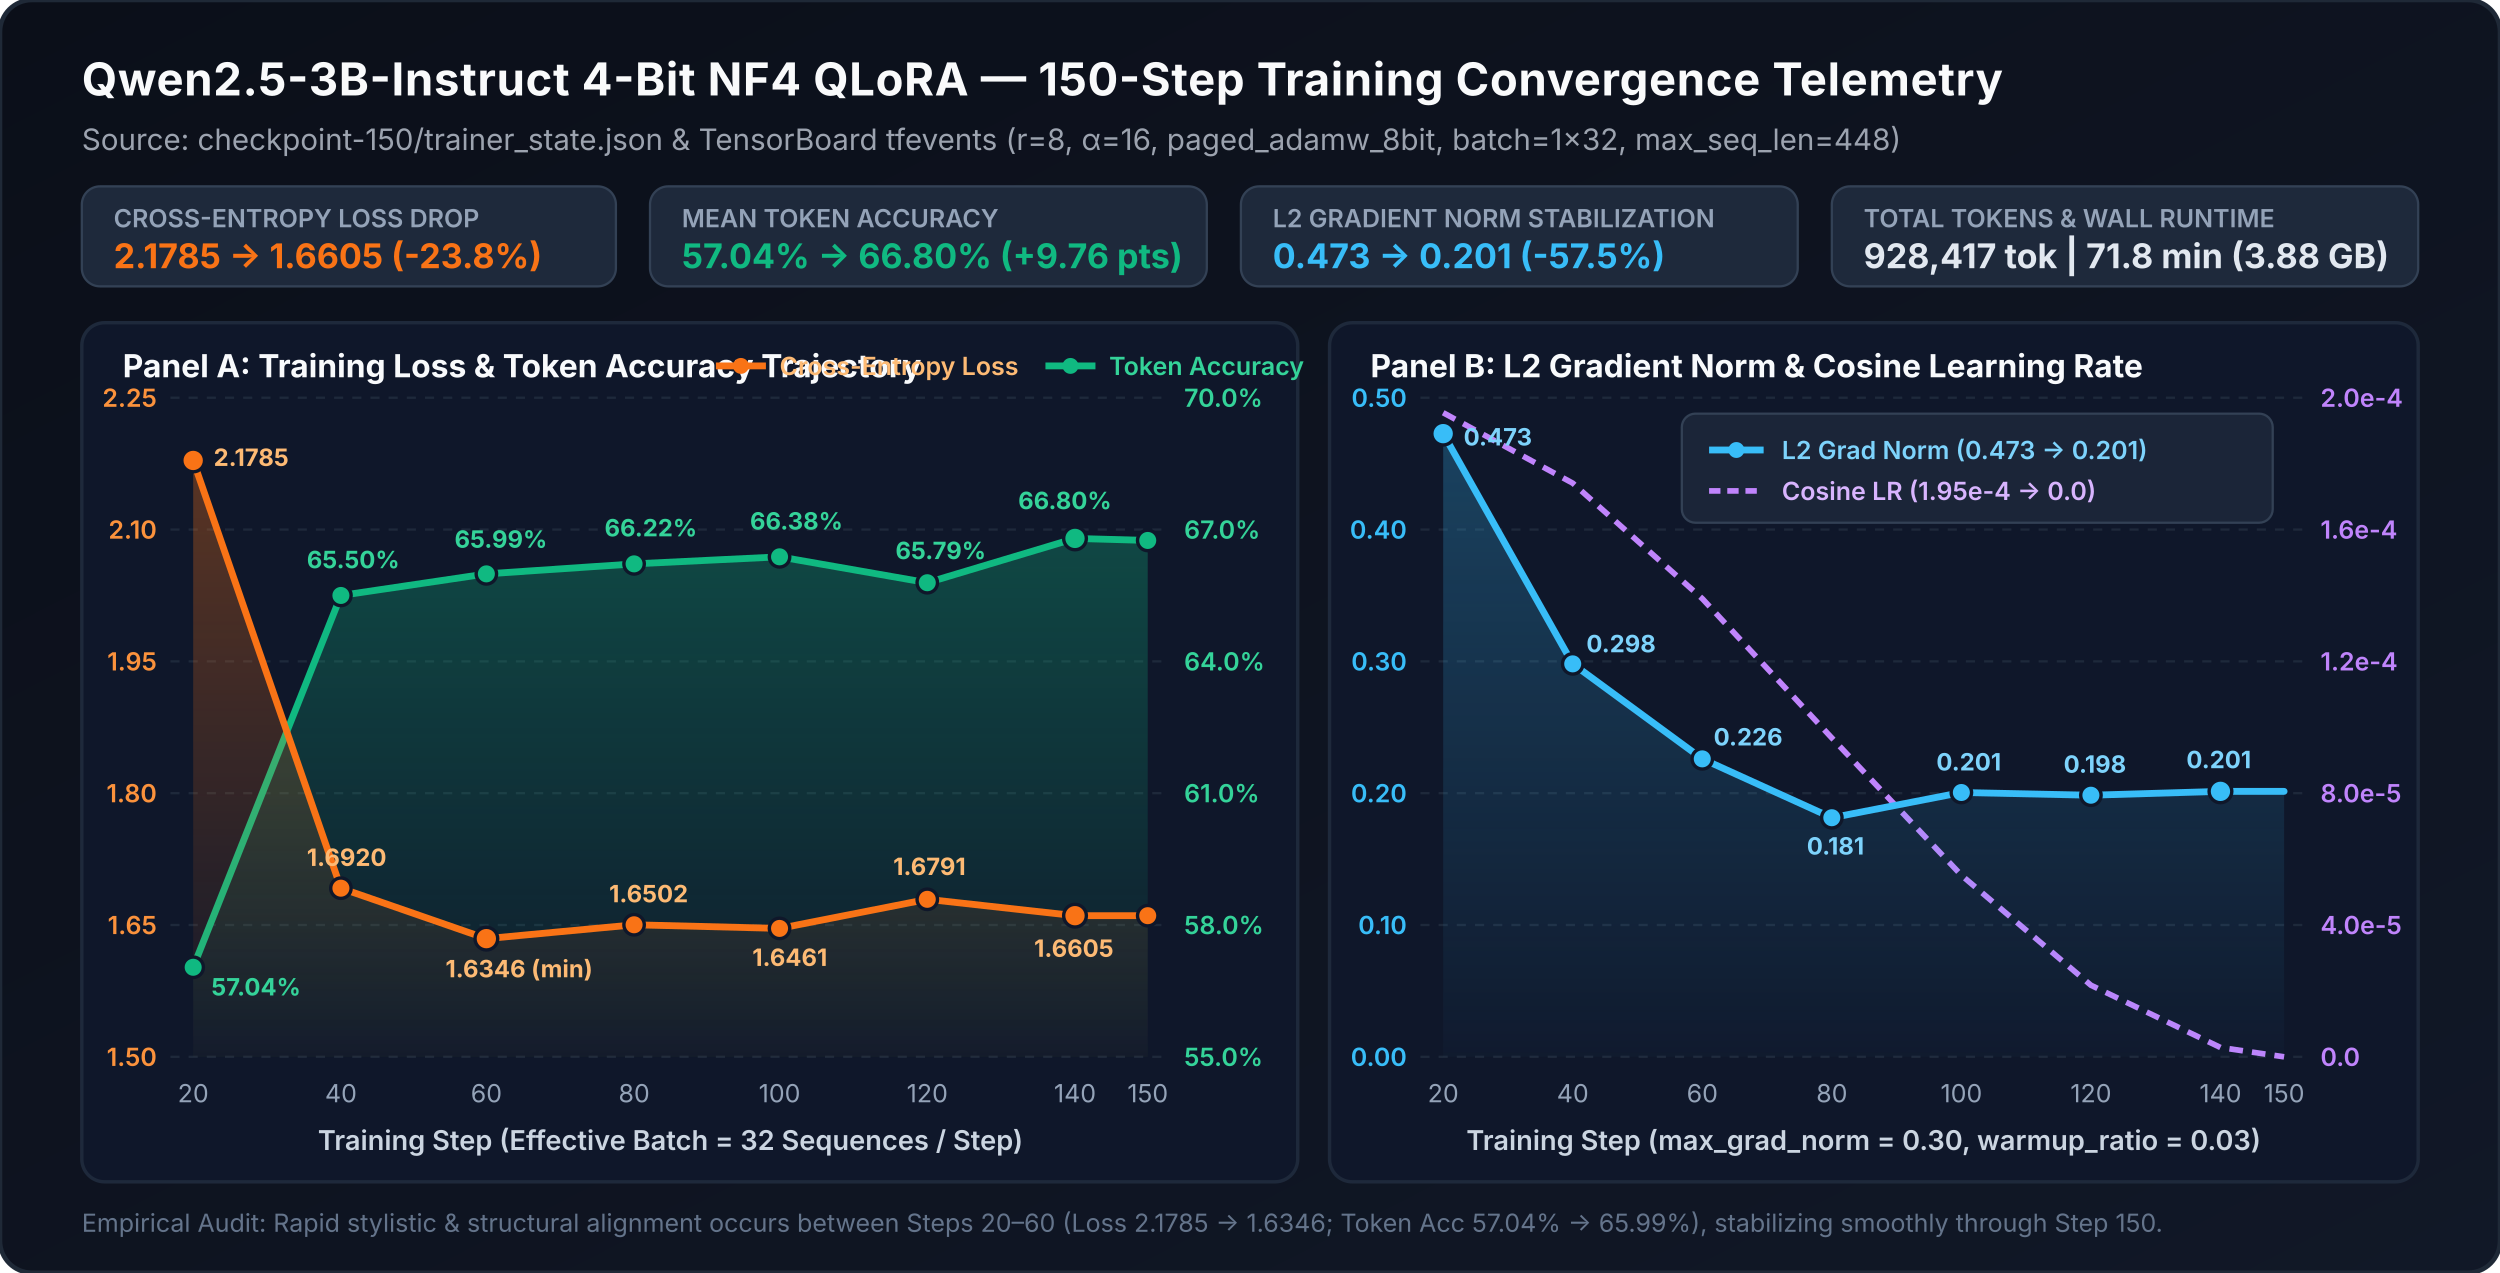
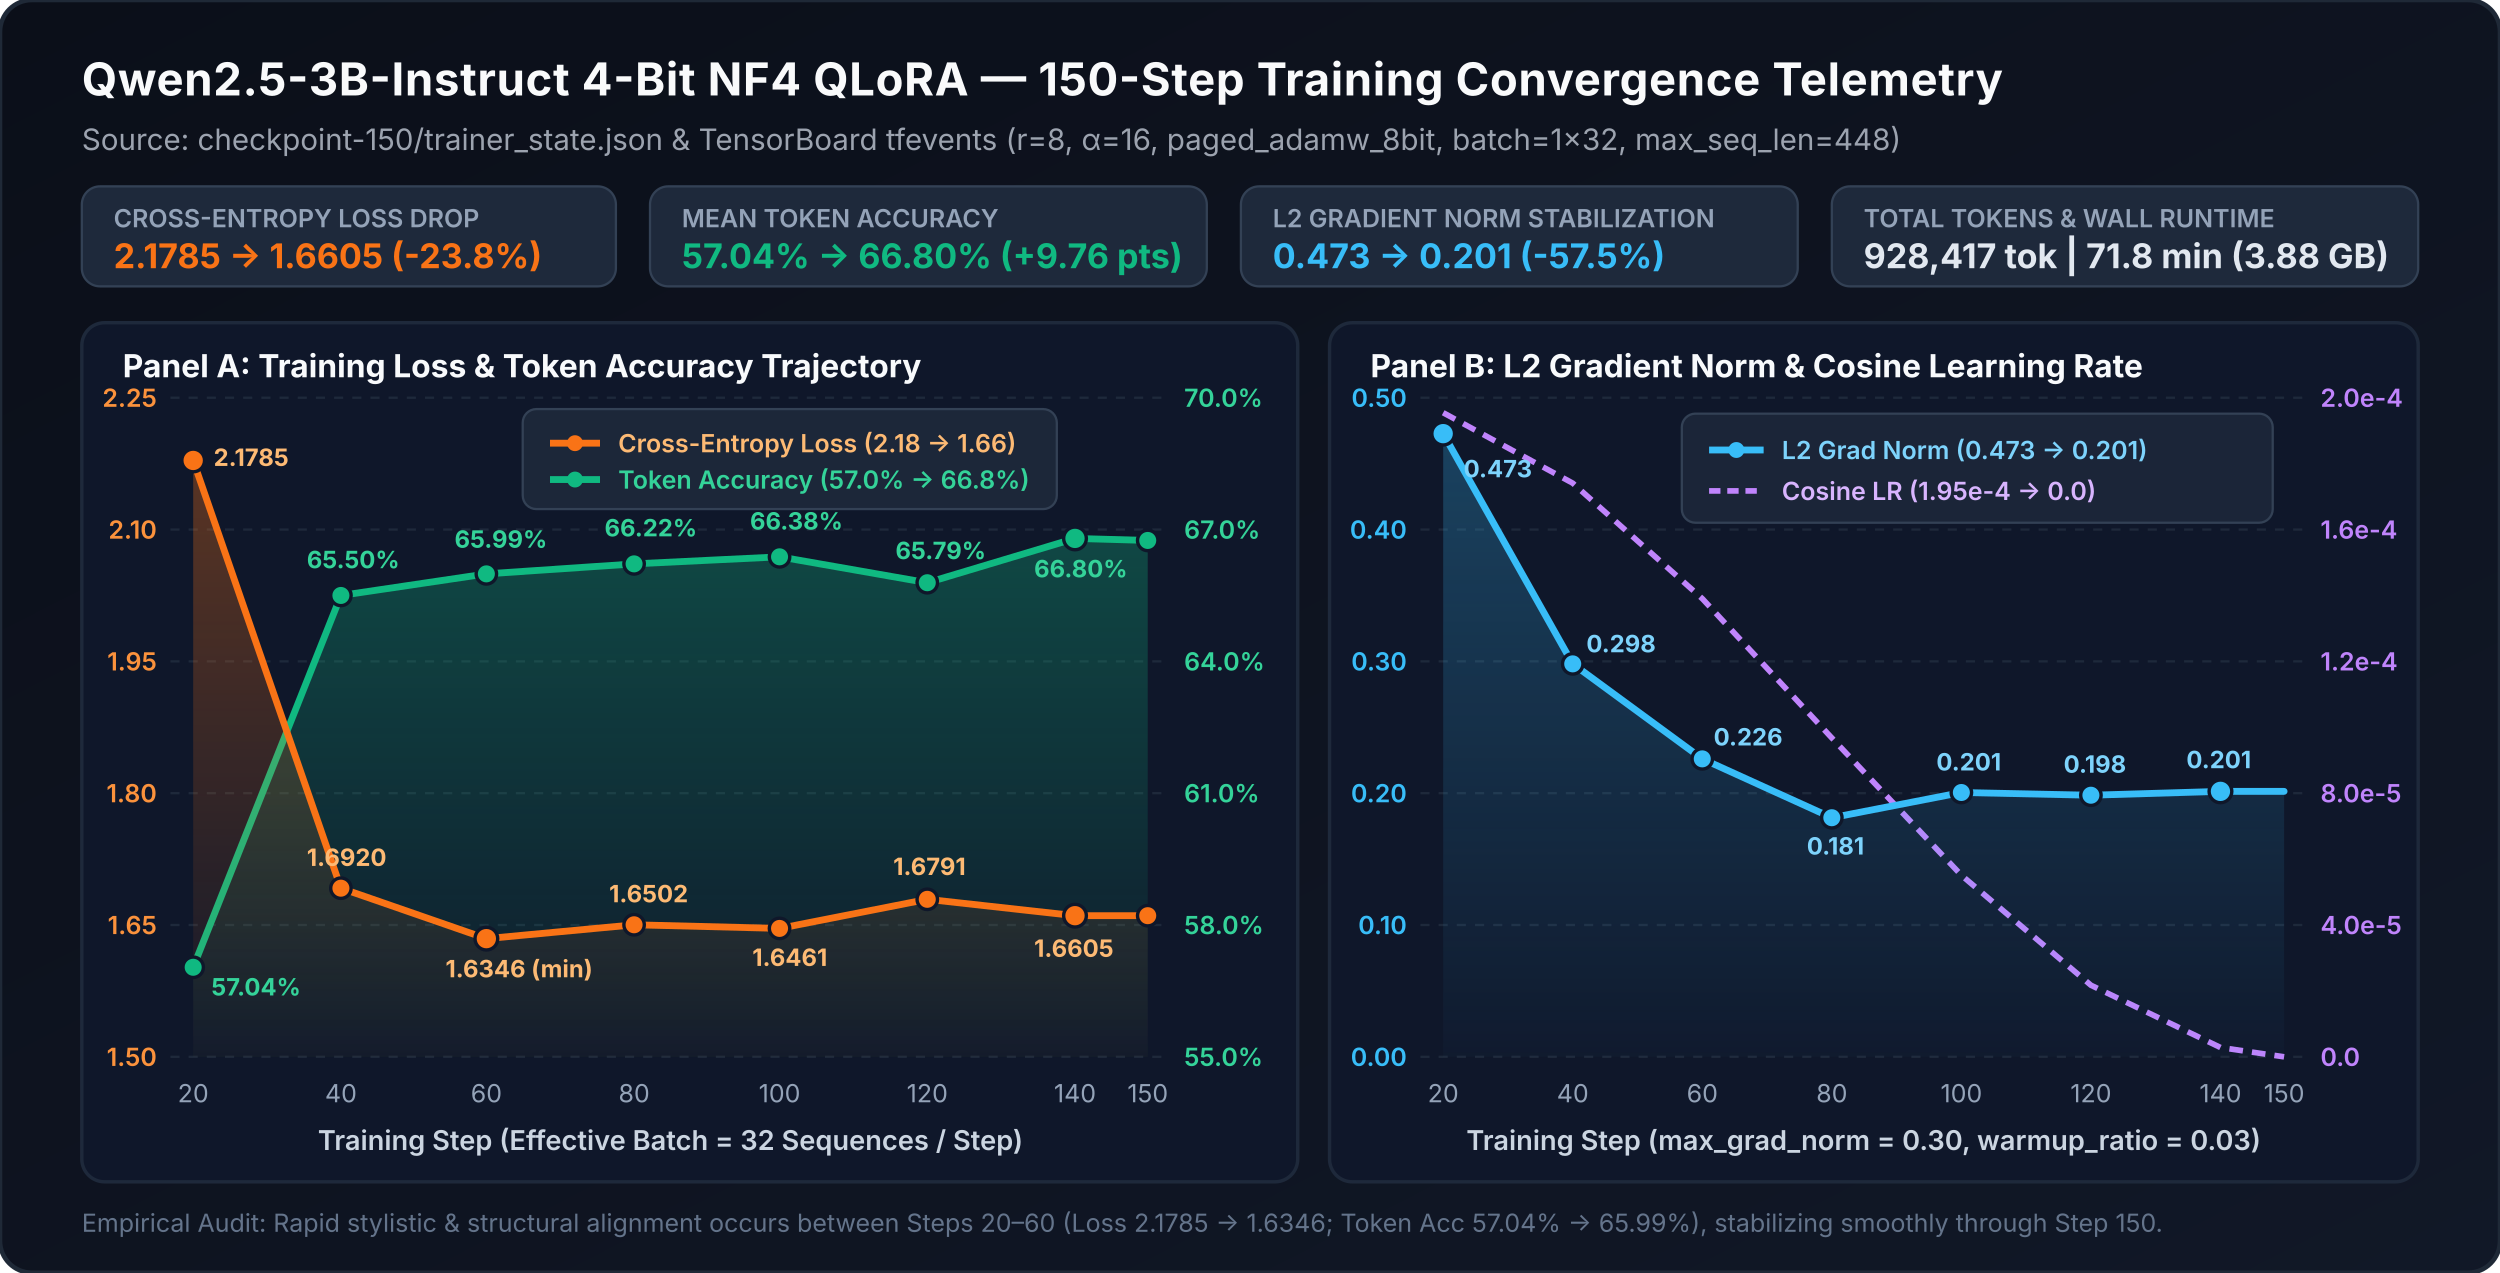
<svg xmlns="http://www.w3.org/2000/svg" viewBox="0 0 1100 560" width="100%" height="100%" font-family="Inter, -apple-system, BlinkMacSystemFont, 'Segoe UI', Roboto, monospace">
  <defs>
    <linearGradient id="bgGrad" x1="0" y1="0" x2="1" y2="1">
      <stop offset="0%" stop-color="#0b0f19" />
      <stop offset="100%" stop-color="#111827" />
    </linearGradient>
    <linearGradient id="lossArea" x1="0" y1="0" x2="0" y2="1">
      <stop offset="0%" stop-color="#f97316" stop-opacity="0.32" />
      <stop offset="100%" stop-color="#f97316" stop-opacity="0.02" />
    </linearGradient>
    <linearGradient id="accArea" x1="0" y1="0" x2="0" y2="1">
      <stop offset="0%" stop-color="#10b981" stop-opacity="0.30" />
      <stop offset="100%" stop-color="#10b981" stop-opacity="0.02" />
    </linearGradient>
    <linearGradient id="gradArea" x1="0" y1="0" x2="0" y2="1">
      <stop offset="0%" stop-color="#38bdf8" stop-opacity="0.26" />
      <stop offset="100%" stop-color="#38bdf8" stop-opacity="0.02" />
    </linearGradient>
  </defs>
  <rect width="1100" height="560" rx="14" fill="url(#bgGrad)" stroke="#1f2937" stroke-width="2" />
  <text x="36" y="42" fill="#f9fafb" font-size="20" font-weight="700" letter-spacing="0.3">Qwen2.5-3B-Instruct 4-Bit NF4 QLoRA — 150-Step Training Convergence Telemetry</text>
  <text x="36" y="66" fill="#9ca3af" font-size="13">Source: checkpoint-150/trainer_state.json &amp; TensorBoard tfevents (r=8, α=16, paged_adamw_8bit, batch=1×32, max_seq_len=448)</text>
  <g transform="translate(36, 82)">
    <rect x="0" y="0" width="235" height="44" rx="8" fill="#1e293b" stroke="#334155" stroke-width="1" />
    <text x="14" y="18" fill="#94a3b8" font-size="11" font-weight="600">CROSS-ENTROPY LOSS DROP</text>
    <text x="14" y="36" fill="#f97316" font-size="15" font-weight="700">2.1785 → 1.6605 (-23.8%)</text>
    <rect x="250" y="0" width="245" height="44" rx="8" fill="#1e293b" stroke="#334155" stroke-width="1" />
    <text x="264" y="18" fill="#94a3b8" font-size="11" font-weight="600">MEAN TOKEN ACCURACY</text>
    <text x="264" y="36" fill="#10b981" font-size="15" font-weight="700">57.04% → 66.80% (+9.76 pts)</text>
    <rect x="510" y="0" width="245" height="44" rx="8" fill="#1e293b" stroke="#334155" stroke-width="1" />
    <text x="524" y="18" fill="#94a3b8" font-size="11" font-weight="600">L2 GRADIENT NORM STABILIZATION</text>
    <text x="524" y="36" fill="#38bdf8" font-size="15" font-weight="700">0.473 → 0.201 (-57.5%)</text>
    <rect x="770" y="0" width="258" height="44" rx="8" fill="#1e293b" stroke="#334155" stroke-width="1" />
    <text x="784" y="18" fill="#94a3b8" font-size="11" font-weight="600">TOTAL TOKENS &amp; WALL RUNTIME</text>
    <text x="784" y="36" fill="#e2e8f0" font-size="15" font-weight="700">928,417 tok | 71.8 min (3.88 GB)</text>
  </g>
  <rect x="36" y="142" width="535" height="378" rx="10" fill="#0f172a" stroke="#1e293b" stroke-width="1.5" />
  <text x="54" y="166" fill="#f8fafc" font-size="14" font-weight="700">Panel A: Training Loss &amp; Token Accuracy Trajectory</text>
  <g stroke="#1e293b" stroke-width="1" stroke-dasharray="4,4">
    <line x1="75" y1="175" x2="515" y2="175" />
    <line x1="75" y1="233" x2="515" y2="233" />
    <line x1="75" y1="291" x2="515" y2="291" />
    <line x1="75" y1="349" x2="515" y2="349" />
    <line x1="75" y1="407" x2="515" y2="407" />
    <line x1="75" y1="465" x2="515" y2="465" />
  </g>
  <g fill="#fb923c" font-size="11" text-anchor="end" font-weight="600">
    <text x="69" y="179">2.25</text>
    <text x="69" y="237">2.10</text>
    <text x="69" y="295">1.95</text>
    <text x="69" y="353">1.80</text>
    <text x="69" y="411">1.65</text>
    <text x="69" y="469">1.50</text>
  </g>
  <g fill="#34d399" font-size="11" text-anchor="start" font-weight="600">
    <text x="521" y="179">70.0%</text>
    <text x="521" y="237">67.0%</text>
    <text x="521" y="295">64.0%</text>
    <text x="521" y="353">61.0%</text>
    <text x="521" y="411">58.0%</text>
    <text x="521" y="469">55.0%</text>
  </g>
  <g fill="#94a3b8" font-size="11" text-anchor="middle">
    <text x="85" y="485">20</text>
    <text x="150" y="485">40</text>
    <text x="214" y="485">60</text>
    <text x="279" y="485">80</text>
    <text x="343" y="485">100</text>
    <text x="408" y="485">120</text>
    <text x="473" y="485">140</text>
    <text x="505" y="485">150</text>
    <text x="295" y="506" fill="#cbd5e1" font-size="12" font-weight="600">Training Step (Effective Batch = 32 Sequences / Step)</text>
  </g>
  <polygon points="85,465 85,425.6 150,262.0 214,252.5 279,248.1 343,245.0 408,256.4 473,236.9 505,237.8 505,465" fill="url(#accArea)" />
  <polyline points="85,425.6 150,262.0 214,252.5 279,248.1 343,245.0 408,256.4 473,236.9 505,237.8" fill="none" stroke="#10b981" stroke-width="3" stroke-linecap="round" stroke-linejoin="round" />
  <polygon points="85,465 85,202.6 150,390.8 214,413.0 279,406.9 343,408.5 408,395.7 473,402.9 505,402.9 505,465" fill="url(#lossArea)" />
  <polyline points="85,202.6 150,390.8 214,413.0 279,406.9 343,408.5 408,395.7 473,402.9 505,402.9" fill="none" stroke="#f97316" stroke-width="3" stroke-linecap="round" stroke-linejoin="round" />
  <g fill="#10b981" stroke="#0f172a" stroke-width="1.5">
    <circle cx="85" cy="425.6" r="4.5" />
    <circle cx="150" cy="262.0" r="4.5" />
    <circle cx="214" cy="252.5" r="4.5" />
    <circle cx="279" cy="248.1" r="4.5" />
    <circle cx="343" cy="245.0" r="4.5" />
    <circle cx="408" cy="256.4" r="4.5" />
    <circle cx="473" cy="236.9" r="5" />
    <circle cx="505" cy="237.8" r="4.5" />
  </g>
  <g fill="#34d399" font-size="10.5" font-weight="700">
    <text x="93" y="438">57.04%</text>
    <text x="135" y="250">65.50%</text>
    <text x="200" y="241">65.99%</text>
    <text x="266" y="236">66.22%</text>
    <text x="330" y="233">66.38%</text>
    <text x="394" y="246">65.79%</text>
-     <text x="448" y="224">66.80%</text>
+     <text x="455" y="254">66.80%</text>
  </g>
  <g fill="#f97316" stroke="#0f172a" stroke-width="1.5">
    <circle cx="85" cy="202.6" r="5" />
    <circle cx="150" cy="390.8" r="4.5" />
    <circle cx="214" cy="413.0" r="5" />
    <circle cx="279" cy="406.9" r="4.5" />
    <circle cx="343" cy="408.5" r="4.5" />
    <circle cx="408" cy="395.7" r="4.5" />
    <circle cx="473" cy="402.9" r="5" />
    <circle cx="505" cy="402.9" r="4.5" />
  </g>
  <g fill="#fdba74" font-size="10.5" font-weight="700">
    <text x="94" y="205">2.1785</text>
    <text x="135" y="381">1.6920</text>
    <text x="196" y="430">1.6346 (min)</text>
    <text x="268" y="397">1.6502</text>
    <text x="331" y="425">1.6461</text>
    <text x="393" y="385">1.6791</text>
    <text x="455" y="421">1.6605</text>
  </g>
-   <g transform="translate(195, 154)">
-     <line x1="120" y1="7" x2="142" y2="7" stroke="#f97316" stroke-width="3" />
-     <circle cx="131" cy="7" r="3.5" fill="#f97316" />
-     <text x="148" y="11" fill="#fdba74" font-size="11" font-weight="600">Cross-Entropy Loss</text>
-     <line x1="265" y1="7" x2="287" y2="7" stroke="#10b981" stroke-width="3" />
-     <circle cx="276" cy="7" r="3.5" fill="#10b981" />
-     <text x="293" y="11" fill="#34d399" font-size="11" font-weight="600">Token Accuracy</text>
+   <g transform="translate(230, 180)">
+     <rect x="0" y="0" width="235" height="44" rx="6" fill="#1e293b" fill-opacity="0.88" stroke="#334155" stroke-width="1" />
+     <line x1="12" y1="15" x2="34" y2="15" stroke="#f97316" stroke-width="3" />
+     <circle cx="23" cy="15" r="3.5" fill="#f97316" />
+     <text x="42" y="19" fill="#fdba74" font-size="11" font-weight="600">Cross-Entropy Loss (2.18 → 1.66)</text>
+     <line x1="12" y1="31" x2="34" y2="31" stroke="#10b981" stroke-width="3" />
+     <circle cx="23" cy="31" r="3.5" fill="#10b981" />
+     <text x="42" y="35" fill="#34d399" font-size="11" font-weight="600">Token Accuracy (57.0% → 66.8%)</text>
  </g>
  <rect x="585" y="142" width="479" height="378" rx="10" fill="#0f172a" stroke="#1e293b" stroke-width="1.5" />
  <text x="603" y="166" fill="#f8fafc" font-size="14" font-weight="700">Panel B: L2 Gradient Norm &amp; Cosine Learning Rate</text>
  <g stroke="#1e293b" stroke-width="1" stroke-dasharray="4,4">
    <line x1="625" y1="175" x2="1015" y2="175" />
    <line x1="625" y1="233" x2="1015" y2="233" />
    <line x1="625" y1="291" x2="1015" y2="291" />
    <line x1="625" y1="349" x2="1015" y2="349" />
    <line x1="625" y1="407" x2="1015" y2="407" />
    <line x1="625" y1="465" x2="1015" y2="465" />
  </g>
  <g fill="#38bdf8" font-size="11" text-anchor="end" font-weight="600">
    <text x="619" y="179">0.50</text>
    <text x="619" y="237">0.40</text>
    <text x="619" y="295">0.30</text>
    <text x="619" y="353">0.20</text>
    <text x="619" y="411">0.10</text>
    <text x="619" y="469">0.00</text>
  </g>
  <g fill="#c084fc" font-size="11" text-anchor="start" font-weight="600">
    <text x="1021" y="179">2.0e-4</text>
    <text x="1021" y="237">1.6e-4</text>
    <text x="1021" y="295">1.2e-4</text>
    <text x="1021" y="353">8.0e-5</text>
    <text x="1021" y="411">4.0e-5</text>
    <text x="1021" y="469">0.0</text>
  </g>
  <g fill="#94a3b8" font-size="11" text-anchor="middle">
    <text x="635" y="485">20</text>
    <text x="692" y="485">40</text>
    <text x="749" y="485">60</text>
    <text x="806" y="485">80</text>
    <text x="863" y="485">100</text>
    <text x="920" y="485">120</text>
    <text x="977" y="485">140</text>
    <text x="1005" y="485">150</text>
    <text x="820" y="506" fill="#cbd5e1" font-size="12" font-weight="600">Training Step (max_grad_norm = 0.30, warmup_ratio = 0.03)</text>
  </g>
  <polyline points="635,181.6 692,212.6 749,263.4 806,324.7 863,385.1 920,433.5 977,460.9 1005,465.0" fill="none" stroke="#c084fc" stroke-width="2.5" stroke-dasharray="6,4" />
  <polygon points="635,465 635,190.8 692,292.1 749,333.9 806,359.8 863,348.7 920,349.9 977,348.2 1005,348.2 1005,465" fill="url(#gradArea)" />
  <polyline points="635,190.8 692,292.1 749,333.9 806,359.8 863,348.7 920,349.9 977,348.2 1005,348.2" fill="none" stroke="#38bdf8" stroke-width="3" stroke-linecap="round" stroke-linejoin="round" />
  <g fill="#38bdf8" stroke="#0f172a" stroke-width="1.5">
    <circle cx="635" cy="190.8" r="5" />
    <circle cx="692" cy="292.1" r="4.5" />
    <circle cx="749" cy="333.9" r="4.5" />
    <circle cx="806" cy="359.8" r="4.5" />
    <circle cx="863" cy="348.7" r="4.5" />
    <circle cx="920" cy="349.9" r="4.5" />
    <circle cx="977" cy="348.2" r="5" />
  </g>
  <g fill="#7dd3fc" font-size="10.5" font-weight="700">
-     <text x="644" y="196">0.473</text>
+     <text x="644" y="210">0.473</text>
    <text x="698" y="287">0.298</text>
    <text x="754" y="328">0.226</text>
    <text x="795" y="376">0.181</text>
    <text x="852" y="339">0.201</text>
    <text x="908" y="340">0.198</text>
    <text x="962" y="338">0.201</text>
  </g>
  <g transform="translate(740, 182)">
    <rect x="0" y="0" width="260" height="48" rx="6" fill="#1e293b" fill-opacity="0.85" stroke="#334155" stroke-width="1" />
    <line x1="12" y1="16" x2="36" y2="16" stroke="#38bdf8" stroke-width="3" />
    <circle cx="24" cy="16" r="3.5" fill="#38bdf8" />
    <text x="44" y="20" fill="#7dd3fc" font-size="11" font-weight="600">L2 Grad Norm (0.473 → 0.201)</text>
    <line x1="12" y1="34" x2="36" y2="34" stroke="#c084fc" stroke-width="2.5" stroke-dasharray="5,3" />
    <text x="44" y="38" fill="#d8b4fe" font-size="11" font-weight="600">Cosine LR (1.95e-4 → 0.0)</text>
  </g>
  <text x="36" y="542" fill="#64748b" font-size="11">Empirical Audit: Rapid stylistic &amp; structural alignment occurs between Steps 20–60 (Loss 2.1785 → 1.6346; Token Acc 57.04% → 65.99%), stabilizing smoothly through Step 150.</text>
</svg>
